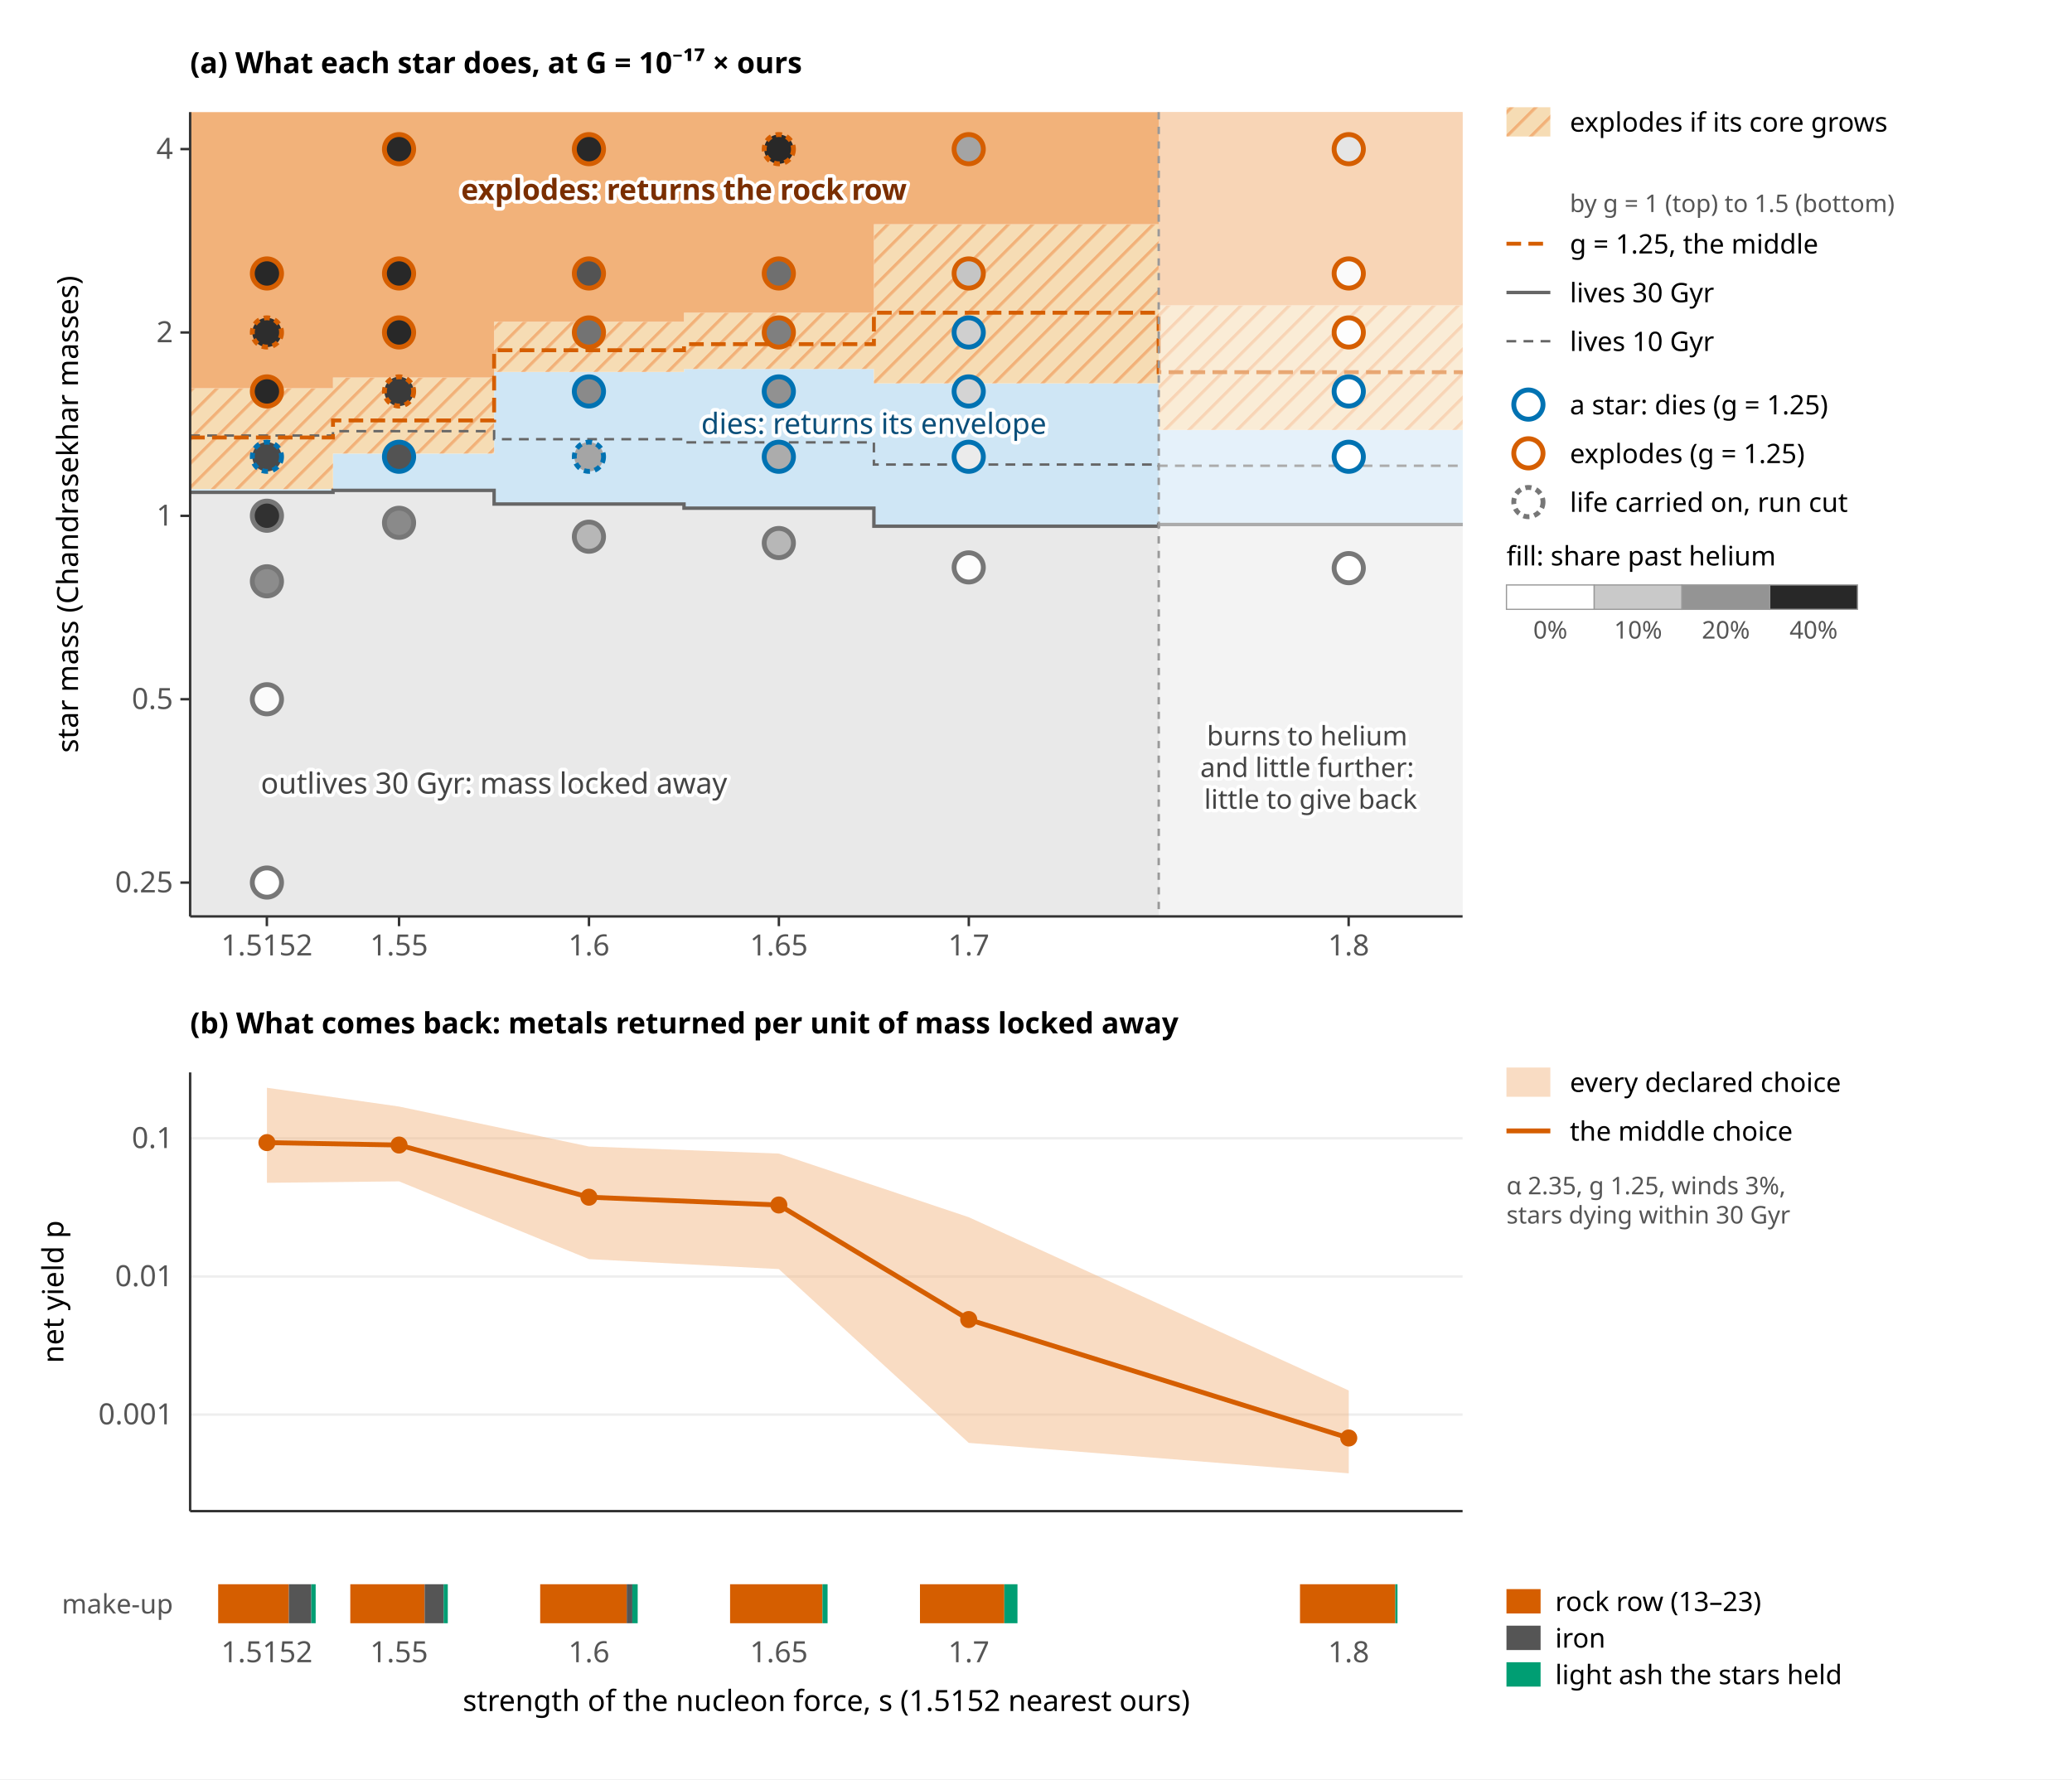
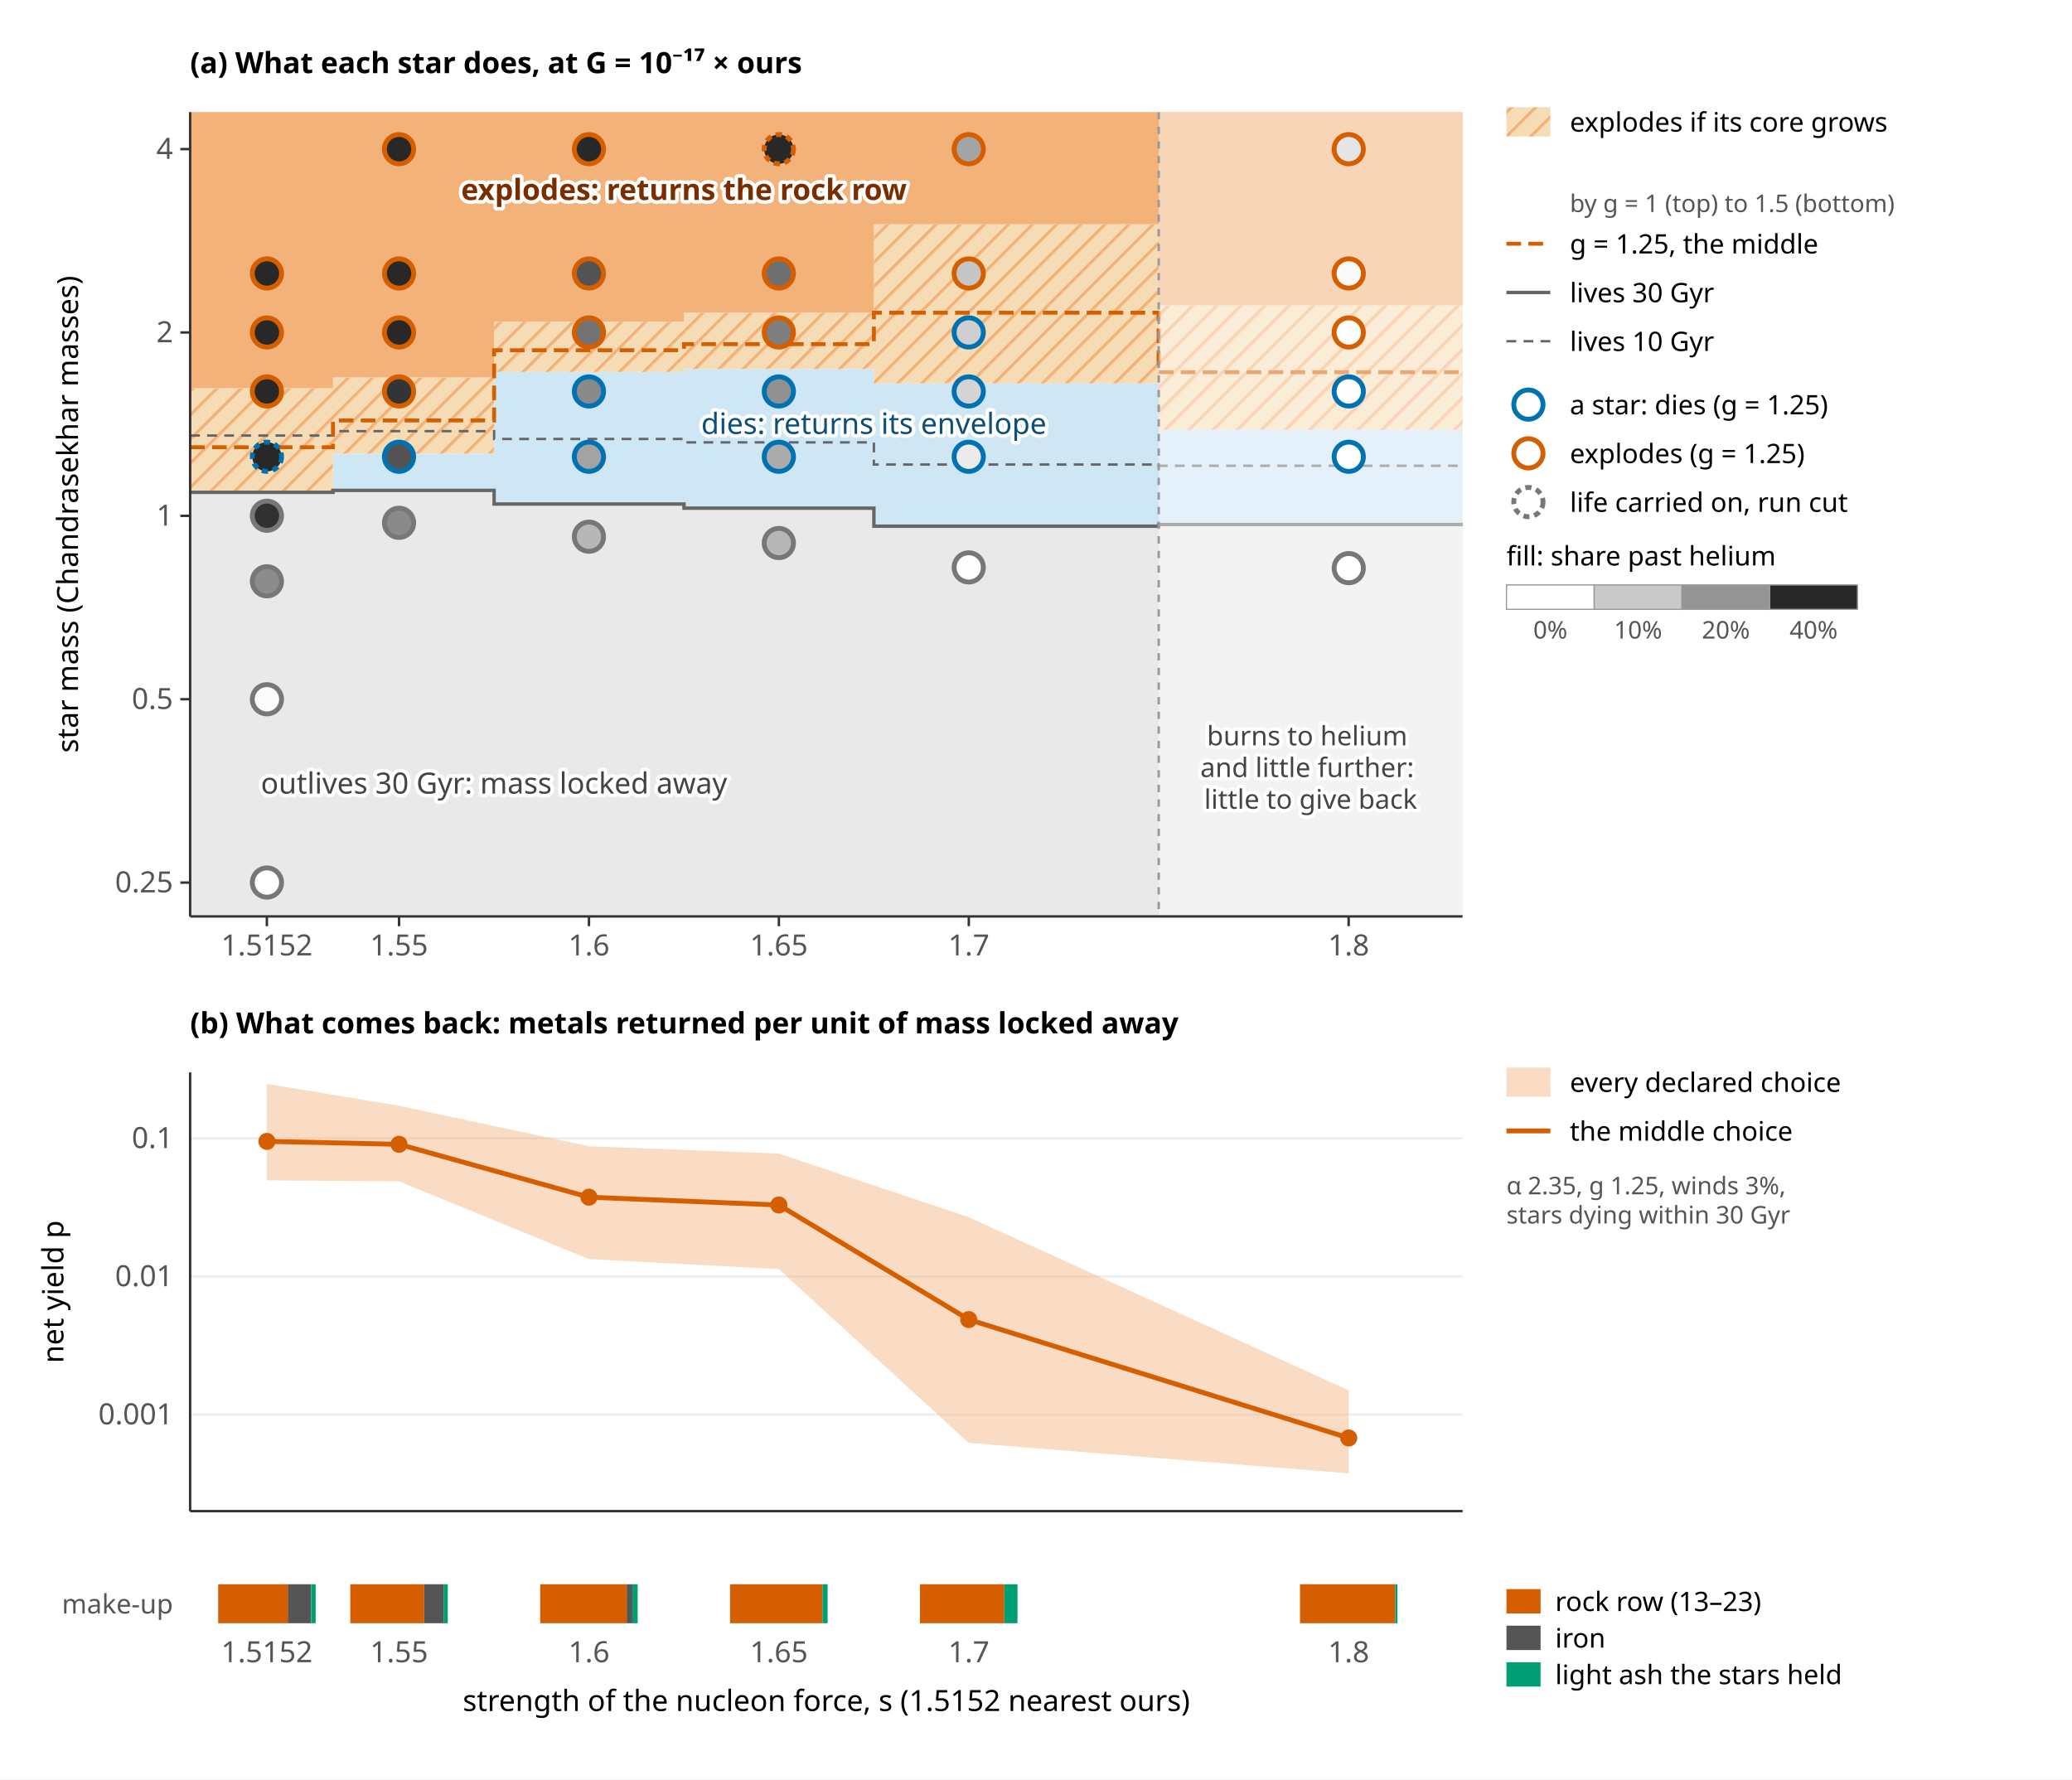
<svg xmlns="http://www.w3.org/2000/svg" viewBox="0 0 850 730" font-family="system-ui, sans-serif" font-size="12">
  <style>.lb{paint-order:stroke;stroke:#fff;stroke-width:3px;stroke-linejoin:round}</style>
  <rect width="850" height="730" fill="#fff" />
  <defs>
    <pattern id="hatch" width="7" height="7" patternUnits="userSpaceOnUse" patternTransform="rotate(45)">
      <rect width="7" height="7" fill="#f6dcb4" />
      <line x1="0" y1="0" x2="0" y2="7" stroke="#f2b27a" stroke-width="2.5" />
    </pattern>
  </defs>
  <polygon points="78.0,202.0 136.6,202.0 136.6,201.2 202.7,201.2 202.7,206.8 280.6,206.8 280.6,208.5 358.5,208.5 358.5,215.9 475.3,215.9 475.3,215.2 600.0,215.2 600.0,376.0 475.3,376.0 475.3,376.0 358.5,376.0 358.5,376.0 280.6,376.0 280.6,376.0 202.7,376.0 202.7,376.0 136.6,376.0 136.6,376.0 78.0,376.0" fill="#e9e9e9" />
-   <polygon points="78.0,200.7 136.6,200.7 136.6,186.1 202.7,186.1 202.7,152.6 280.6,152.6 280.6,151.4 358.5,151.4 358.5,157.3 475.3,157.3 475.3,176.4 600.0,176.4 600.0,215.2 475.3,215.2 475.3,215.9 358.5,215.9 358.5,208.5 280.6,208.5 280.6,206.8 202.7,206.8 202.7,201.2 136.6,201.2 136.6,202.0 78.0,202.0" fill="#cfe6f5" />
-   <polygon points="78.0,159.3 136.6,159.3 136.6,154.9 202.7,154.9 202.7,132.0 280.6,132.0 280.6,128.3 358.5,128.3 358.5,92.0 475.3,92.0 475.3,125.3 600.0,125.3 600.0,176.4 475.3,176.4 475.3,157.3 358.5,157.3 358.5,151.4 280.6,151.4 280.6,152.6 202.7,152.6 202.7,186.1 136.6,186.1 136.6,200.7 78.0,200.7" fill="url(#hatch)" />
+   <polygon points="78.0,202.0 136.6,202.0 136.6,186.1 202.7,186.1 202.7,152.6 280.6,152.6 280.6,151.4 358.5,151.4 358.5,157.3 475.3,157.3 475.3,176.4 600.0,176.4 600.0,215.2 475.3,215.2 475.3,215.9 358.5,215.9 358.5,208.5 280.6,208.5 280.6,206.8 202.7,206.8 202.7,201.2 136.6,201.2 136.6,202.0 78.0,202.0" fill="#cfe6f5" />
+   <polygon points="78.0,159.3 136.6,159.3 136.6,154.9 202.7,154.9 202.7,132.0 280.6,132.0 280.6,128.3 358.5,128.3 358.5,92.0 475.3,92.0 475.3,125.3 600.0,125.3 600.0,176.4 475.3,176.4 475.3,157.3 358.5,157.3 358.5,151.4 280.6,151.4 280.6,152.6 202.7,152.6 202.7,186.1 136.6,186.1 136.6,202.0 78.0,202.0" fill="url(#hatch)" />
  <polygon points="78.0,46.0 136.6,46.0 136.6,46.0 202.7,46.0 202.7,46.0 280.6,46.0 280.6,46.0 358.5,46.0 358.5,46.0 475.3,46.0 475.3,46.0 600.0,46.0 600.0,125.3 475.3,125.3 475.3,92.0 358.5,92.0 358.5,128.3 280.6,128.3 280.6,132.0 202.7,132.0 202.7,154.9 136.6,154.9 136.6,159.3 78.0,159.3" fill="#f2b27a" />
  <polyline points="78.0,202.0 136.6,202.0 136.6,201.2 202.7,201.2 202.7,206.8 280.6,206.8 280.6,208.5 358.5,208.5 358.5,215.9 475.3,215.9 475.3,215.2 600.0,215.2" fill="none" stroke="#666" stroke-width="1.4" />
-   <polyline points="78.0,178.7 136.6,178.7 136.6,176.9 202.7,176.9 202.7,180.2 280.6,180.2 280.6,181.5 358.5,181.5 358.5,190.6 475.3,190.6 475.3,191.1 600.0,191.1" fill="none" stroke="#666" stroke-width="1" stroke-dasharray="4 3" />
-   <polyline points="78.0,179.5 136.6,179.5 136.6,172.5 202.7,172.5 202.7,143.7 280.6,143.7 280.6,141.2 358.5,141.2 358.5,128.3 475.3,128.3 475.3,152.7 600.0,152.7" fill="none" stroke="#D55E00" stroke-width="1.6" stroke-dasharray="6 3" />
+   <polyline points="78.0,178.7 136.6,178.7 136.6,176.9 202.7,176.9 202.7,180.1 280.6,180.1 280.6,181.5 358.5,181.5 358.5,190.6 475.3,190.6 475.3,191.1 600.0,191.1" fill="none" stroke="#666" stroke-width="1" stroke-dasharray="4 3" />
+   <polyline points="78.0,183.5 136.6,183.5 136.6,172.5 202.7,172.5 202.7,143.7 280.6,143.7 280.6,141.2 358.5,141.2 358.5,128.3 475.3,128.3 475.3,152.7 600.0,152.7" fill="none" stroke="#D55E00" stroke-width="1.6" stroke-dasharray="6 3" />
  <rect x="475.343" y="46" width="124.657" height="330" fill="#fff" fill-opacity="0.45" />
  <line x1="475.343" x2="475.343" y1="46" y2="376" stroke="#999" stroke-dasharray="3 3" />
  <text class="lb" x="537.672" y="305.811" text-anchor="middle" fill="#444" font-size="11">
    <tspan x="537.672">burns to helium</tspan>
    <tspan x="537.672" dy="13">and little further:</tspan>
    <tspan x="537.672" dy="13">little to give back</tspan>
  </text>
  <text class="lb" x="202.657" y="325.601" text-anchor="middle" fill="#444">outlives 30 Gyr: mass locked away</text>
  <text class="lb" x="358.478" y="178.028" text-anchor="middle" fill="#0b4f7a">dies: returns its envelope</text>
  <text class="lb" x="280.567" y="82.052" text-anchor="middle" fill="#7a2e00" font-weight="600">explodes: returns the rock row</text>
  <circle cx="109.5" cy="362.1" r="6" fill="rgb(255,255,255)" stroke="#777" stroke-width="2" />
  <circle cx="109.5" cy="286.9" r="6" fill="rgb(251,251,251)" stroke="#777" stroke-width="2" />
  <circle cx="109.5" cy="238.5" r="6" fill="rgb(140,140,140)" stroke="#777" stroke-width="2" />
  <circle cx="109.5" cy="211.6" r="6" fill="rgb(49,49,49)" stroke="#777" stroke-width="2" />
-   <circle cx="109.5" cy="187.4" r="6" fill="rgb(73,73,73)" stroke="#0072B2" stroke-width="2" stroke-dasharray="2.5 2" />
+   <circle cx="109.5" cy="187.4" r="6" fill="rgb(40,40,40)" stroke="#0072B2" stroke-width="2" stroke-dasharray="2.5 2" />
  <circle cx="109.5" cy="160.6" r="6" fill="rgb(40,40,40)" stroke="#D55E00" stroke-width="2" />
-   <circle cx="109.5" cy="136.4" r="6" fill="rgb(45,45,45)" stroke="#D55E00" stroke-width="2" stroke-dasharray="2.5 2" />
+   <circle cx="109.5" cy="136.4" r="6" fill="rgb(40,40,40)" stroke="#D55E00" stroke-width="2" />
  <circle cx="109.5" cy="112.2" r="6" fill="rgb(40,40,40)" stroke="#D55E00" stroke-width="2" />
  <circle cx="163.7" cy="214.5" r="6" fill="rgb(138,138,138)" stroke="#777" stroke-width="2" />
  <circle cx="163.7" cy="187.4" r="6" fill="rgb(83,83,83)" stroke="#0072B2" stroke-width="2" />
-   <circle cx="163.7" cy="160.6" r="6" fill="rgb(58,58,58)" stroke="#D55E00" stroke-width="2" stroke-dasharray="2.5 2" />
+   <circle cx="163.7" cy="160.6" r="6" fill="rgb(52,52,52)" stroke="#D55E00" stroke-width="2" />
  <circle cx="163.7" cy="136.4" r="6" fill="rgb(40,40,40)" stroke="#D55E00" stroke-width="2" />
  <circle cx="163.7" cy="112.2" r="6" fill="rgb(40,40,40)" stroke="#D55E00" stroke-width="2" />
  <circle cx="163.7" cy="61.2" r="6" fill="rgb(40,40,40)" stroke="#D55E00" stroke-width="2" />
  <circle cx="241.6" cy="220.2" r="6" fill="rgb(183,183,183)" stroke="#777" stroke-width="2" />
-   <circle cx="241.6" cy="187.4" r="6" fill="rgb(165,165,165)" stroke="#0072B2" stroke-width="2" stroke-dasharray="2.5 2" />
+   <circle cx="241.6" cy="187.4" r="6" fill="rgb(163,163,163)" stroke="#0072B2" stroke-width="2" />
  <circle cx="241.6" cy="160.6" r="6" fill="rgb(138,138,138)" stroke="#0072B2" stroke-width="2" />
  <circle cx="241.6" cy="136.4" r="6" fill="rgb(115,115,115)" stroke="#D55E00" stroke-width="2" />
  <circle cx="241.6" cy="112.2" r="6" fill="rgb(83,83,83)" stroke="#D55E00" stroke-width="2" />
  <circle cx="241.6" cy="61.2" r="6" fill="rgb(40,40,40)" stroke="#D55E00" stroke-width="2" />
  <circle cx="319.5" cy="222.8" r="6" fill="rgb(183,183,183)" stroke="#777" stroke-width="2" />
  <circle cx="319.5" cy="187.4" r="6" fill="rgb(172,172,172)" stroke="#0072B2" stroke-width="2" />
  <circle cx="319.5" cy="160.6" r="6" fill="rgb(145,145,145)" stroke="#0072B2" stroke-width="2" />
  <circle cx="319.5" cy="136.4" r="6" fill="rgb(127,127,127)" stroke="#D55E00" stroke-width="2" />
  <circle cx="319.5" cy="112.2" r="6" fill="rgb(111,111,111)" stroke="#D55E00" stroke-width="2" />
  <circle cx="319.5" cy="61.2" r="6" fill="rgb(40,40,40)" stroke="#D55E00" stroke-width="2" stroke-dasharray="2.5 2" />
  <circle cx="397.4" cy="232.8" r="6" fill="rgb(253,253,253)" stroke="#777" stroke-width="2" />
  <circle cx="397.4" cy="187.4" r="6" fill="rgb(235,235,235)" stroke="#0072B2" stroke-width="2" />
  <circle cx="397.4" cy="160.6" r="6" fill="rgb(212,212,212)" stroke="#0072B2" stroke-width="2" />
  <circle cx="397.4" cy="136.4" r="6" fill="rgb(207,207,207)" stroke="#0072B2" stroke-width="2" />
  <circle cx="397.4" cy="112.2" r="6" fill="rgb(197,197,197)" stroke="#D55E00" stroke-width="2" />
  <circle cx="397.4" cy="61.2" r="6" fill="rgb(164,164,164)" stroke="#D55E00" stroke-width="2" />
  <circle cx="553.3" cy="233.1" r="6" fill="rgb(255,255,255)" stroke="#777" stroke-width="2" />
  <circle cx="553.3" cy="187.4" r="6" fill="rgb(255,255,255)" stroke="#0072B2" stroke-width="2" />
  <circle cx="553.3" cy="160.6" r="6" fill="rgb(254,254,254)" stroke="#0072B2" stroke-width="2" />
  <circle cx="553.3" cy="136.4" r="6" fill="rgb(253,253,253)" stroke="#D55E00" stroke-width="2" />
  <circle cx="553.3" cy="112.2" r="6" fill="rgb(250,250,250)" stroke="#D55E00" stroke-width="2" />
  <circle cx="553.3" cy="61.2" r="6" fill="rgb(229,229,229)" stroke="#D55E00" stroke-width="2" />
  <line x1="74" x2="78" y1="362.124" y2="362.124" stroke="#333" />
  <text x="71" y="366.124" text-anchor="end" fill="#555">0.25</text>
  <line x1="74" x2="78" y1="286.886" y2="286.886" stroke="#333" />
  <text x="71" y="290.886" text-anchor="end" fill="#555">0.5</text>
  <line x1="74" x2="78" y1="211.647" y2="211.647" stroke="#333" />
  <text x="71" y="215.647" text-anchor="end" fill="#555">1</text>
  <line x1="74" x2="78" y1="136.409" y2="136.409" stroke="#333" />
  <text x="71" y="140.409" text-anchor="end" fill="#555">2</text>
  <line x1="74" x2="78" y1="61.171" y2="61.171" stroke="#333" />
  <text x="71" y="65.171" text-anchor="end" fill="#555">4</text>
  <line x1="78" x2="78" y1="46" y2="376" stroke="#333" />
  <line x1="78" x2="600" y1="376" y2="376" stroke="#333" />
  <text transform="translate(32,211) rotate(-90)" text-anchor="middle">star mass (Chandrasekhar masses)</text>
  <text x="78" y="30" font-weight="600">(a) What each star does, at G = 10⁻¹⁷ × ours</text>
  <rect x="618" y="44" width="18" height="12" fill="url(#hatch)" />
  <text x="644" y="54" font-size="11">explodes if its core grows</text>
  <text x="644" y="87" font-size="10" fill="#555">by g = 1 (top) to 1.5 (bottom)</text>
  <text x="644" y="74" font-size="11" />
  <line x1="618" x2="636" y1="100" y2="100" stroke="#D55E00" stroke-width="1.6" stroke-dasharray="6 3" />
  <text x="644" y="104" font-size="11">g = 1.25, the middle</text>
  <line x1="618" x2="636" y1="120" y2="120" stroke="#666" stroke-width="1.4" />
  <text x="644" y="124" font-size="11">lives 30 Gyr</text>
  <line x1="618" x2="636" y1="140" y2="140" stroke="#666" stroke-dasharray="4 3" />
  <text x="644" y="144" font-size="11">lives 10 Gyr</text>
  <circle cx="627" cy="166" r="6" fill="rgb(255,255,255)" stroke="#0072B2" stroke-width="2" />
  <text x="644" y="170" font-size="11">a star: dies (g = 1.25)</text>
  <circle cx="627" cy="186" r="6" fill="rgb(255,255,255)" stroke="#D55E00" stroke-width="2" />
  <text x="644" y="190" font-size="11">explodes (g = 1.25)</text>
  <circle cx="627" cy="206" r="6" fill="rgb(255,255,255)" stroke="#777" stroke-width="2" stroke-dasharray="2.5 2" />
  <text x="644" y="210" font-size="11">life carried on, run cut</text>
  <text x="618" y="232" font-size="11">fill: share past helium</text>
  <rect x="618" y="240" width="36" height="10" fill="rgb(255,255,255)" stroke="#999" stroke-width="0.5" />
  <text x="636" y="262" text-anchor="middle" font-size="10" fill="#555">0%</text>
  <rect x="654" y="240" width="36" height="10" fill="rgb(201,201,201)" stroke="#999" stroke-width="0.5" />
  <text x="672" y="262" text-anchor="middle" font-size="10" fill="#555">10%</text>
  <rect x="690" y="240" width="36" height="10" fill="rgb(148,148,148)" stroke="#999" stroke-width="0.5" />
  <text x="708" y="262" text-anchor="middle" font-size="10" fill="#555">20%</text>
  <rect x="726" y="240" width="36" height="10" fill="rgb(40,40,40)" stroke="#999" stroke-width="0.5" />
  <text x="744" y="262" text-anchor="middle" font-size="10" fill="#555">40%</text>
  <line x1="78" x2="600" y1="580.387" y2="580.387" stroke="#eee" />
  <text x="71" y="584.387" text-anchor="end" fill="#555">0.001</text>
  <line x1="78" x2="600" y1="523.714" y2="523.714" stroke="#eee" />
  <text x="71" y="527.714" text-anchor="end" fill="#555">0.01</text>
  <line x1="78" x2="600" y1="467.04" y2="467.04" stroke="#eee" />
  <text x="71" y="471.04" text-anchor="end" fill="#555">0.1</text>
-   <polygon points="109.5,446.3 163.7,454.0 241.6,470.4 319.5,473.3 397.4,499.4 553.3,570.5 553.3,604.5 397.4,592.0 319.5,520.7 241.6,516.6 163.7,484.7 109.5,485.3" fill="#f2b27a" fill-opacity="0.45" />
-   <polyline points="109.5,468.8 163.7,469.8 241.6,491.2 319.5,494.4 397.4,541.4 553.3,590.0" fill="none" stroke="#D55E00" stroke-width="2" />
-   <circle cx="109.5" cy="468.8" r="3.5" fill="#D55E00" />
-   <circle cx="163.7" cy="469.8" r="3.5" fill="#D55E00" />
+   <polygon points="109.5,444.7 163.7,453.7 241.6,470.3 319.5,473.3 397.4,499.4 553.3,570.5 553.3,604.5 397.4,592.0 319.5,520.7 241.6,516.6 163.7,484.7 109.5,484.3" fill="#f2b27a" fill-opacity="0.45" />
+   <polyline points="109.5,468.3 163.7,469.5 241.6,491.2 319.5,494.4 397.4,541.4 553.3,590.0" fill="none" stroke="#D55E00" stroke-width="2" />
+   <circle cx="109.5" cy="468.3" r="3.5" fill="#D55E00" />
+   <circle cx="163.7" cy="469.5" r="3.5" fill="#D55E00" />
  <circle cx="241.6" cy="491.2" r="3.5" fill="#D55E00" />
  <circle cx="319.5" cy="494.4" r="3.5" fill="#D55E00" />
  <circle cx="397.4" cy="541.4" r="3.5" fill="#D55E00" />
  <circle cx="553.3" cy="590.0" r="3.5" fill="#D55E00" />
  <line x1="78" x2="78" y1="440" y2="620" stroke="#333" />
  <line x1="78" x2="600" y1="620" y2="620" stroke="#333" />
  <text transform="translate(26,530) rotate(-90)" text-anchor="middle">net yield p</text>
  <text x="78" y="424" font-weight="600">(b) What comes back: metals returned per unit of mass locked away</text>
  <rect x="618" y="438" width="18" height="12" fill="#f2b27a" fill-opacity="0.45" />
  <text x="644" y="448" font-size="11">every declared choice</text>
  <line x1="618" x2="636" y1="464" y2="464" stroke="#D55E00" stroke-width="2" />
  <text x="644" y="468" font-size="11">the middle choice</text>
  <text x="618" y="490" font-size="10" fill="#555">
    <tspan x="618">α 2.35, g 1.25, winds 3%,</tspan>
    <tspan x="618" dy="12">stars dying within 30 Gyr</tspan>
  </text>
-   <rect x="89.5" y="650" width="29.0" height="16" fill="#D55E00" />
-   <rect x="118.5" y="650" width="9.2" height="16" fill="#555555" />
-   <rect x="127.7" y="650" width="1.8" height="16" fill="#009E73" />
-   <rect x="143.7" y="650" width="30.5" height="16" fill="#D55E00" />
-   <rect x="174.2" y="650" width="7.8" height="16" fill="#555555" />
+   <rect x="89.5" y="650" width="28.7" height="16" fill="#D55E00" />
+   <rect x="118.1" y="650" width="9.4" height="16" fill="#555555" />
+   <rect x="127.6" y="650" width="1.9" height="16" fill="#009E73" />
+   <rect x="143.7" y="650" width="30.3" height="16" fill="#D55E00" />
+   <rect x="174.0" y="650" width="8.0" height="16" fill="#555555" />
  <rect x="182.0" y="650" width="1.7" height="16" fill="#009E73" />
  <rect x="221.6" y="650" width="35.5" height="16" fill="#D55E00" />
  <rect x="257.1" y="650" width="2.3" height="16" fill="#555555" />
  <rect x="259.4" y="650" width="2.2" height="16" fill="#009E73" />
  <rect x="299.5" y="650" width="37.9" height="16" fill="#D55E00" />
  <rect x="337.4" y="650" width="2.1" height="16" fill="#009E73" />
  <rect x="377.4" y="650" width="34.6" height="16" fill="#D55E00" />
  <rect x="412.0" y="650" width="5.4" height="16" fill="#009E73" />
  <rect x="533.3" y="650" width="39.1" height="16" fill="#D55E00" />
  <rect x="572.4" y="650" width="0.9" height="16" fill="#009E73" />
  <text x="71" y="662" text-anchor="end" font-size="11" fill="#555">make-up</text>
  <text x="109.476" y="682" text-anchor="middle" fill="#555">1.5152</text>
  <text x="163.701" y="682" text-anchor="middle" fill="#555">1.55</text>
  <text x="241.612" y="682" text-anchor="middle" fill="#555">1.6</text>
  <text x="319.522" y="682" text-anchor="middle" fill="#555">1.65</text>
  <text x="397.433" y="682" text-anchor="middle" fill="#555">1.7</text>
  <text x="553.254" y="682" text-anchor="middle" fill="#555">1.8</text>
  <text x="339" y="702" text-anchor="middle">strength of the nucleon force, s (1.5152 nearest ours)</text>
  <rect x="618" y="652" width="14" height="10" fill="#D55E00" />
  <text x="638" y="661" font-size="11">rock row (13–23)</text>
  <rect x="618" y="667" width="14" height="10" fill="#555555" />
  <text x="638" y="676" font-size="11">iron</text>
  <rect x="618" y="682" width="14" height="10" fill="#009E73" />
  <text x="638" y="691" font-size="11">light ash the stars held</text>
  <line x1="109.476" x2="109.476" y1="376" y2="380" stroke="#333" />
  <text x="109.476" y="392" text-anchor="middle" fill="#555">1.5152</text>
  <line x1="163.701" x2="163.701" y1="376" y2="380" stroke="#333" />
  <text x="163.701" y="392" text-anchor="middle" fill="#555">1.55</text>
  <line x1="241.612" x2="241.612" y1="376" y2="380" stroke="#333" />
  <text x="241.612" y="392" text-anchor="middle" fill="#555">1.6</text>
  <line x1="319.522" x2="319.522" y1="376" y2="380" stroke="#333" />
  <text x="319.522" y="392" text-anchor="middle" fill="#555">1.65</text>
  <line x1="397.433" x2="397.433" y1="376" y2="380" stroke="#333" />
  <text x="397.433" y="392" text-anchor="middle" fill="#555">1.7</text>
  <line x1="553.254" x2="553.254" y1="376" y2="380" stroke="#333" />
  <text x="553.254" y="392" text-anchor="middle" fill="#555">1.8</text>
</svg>
